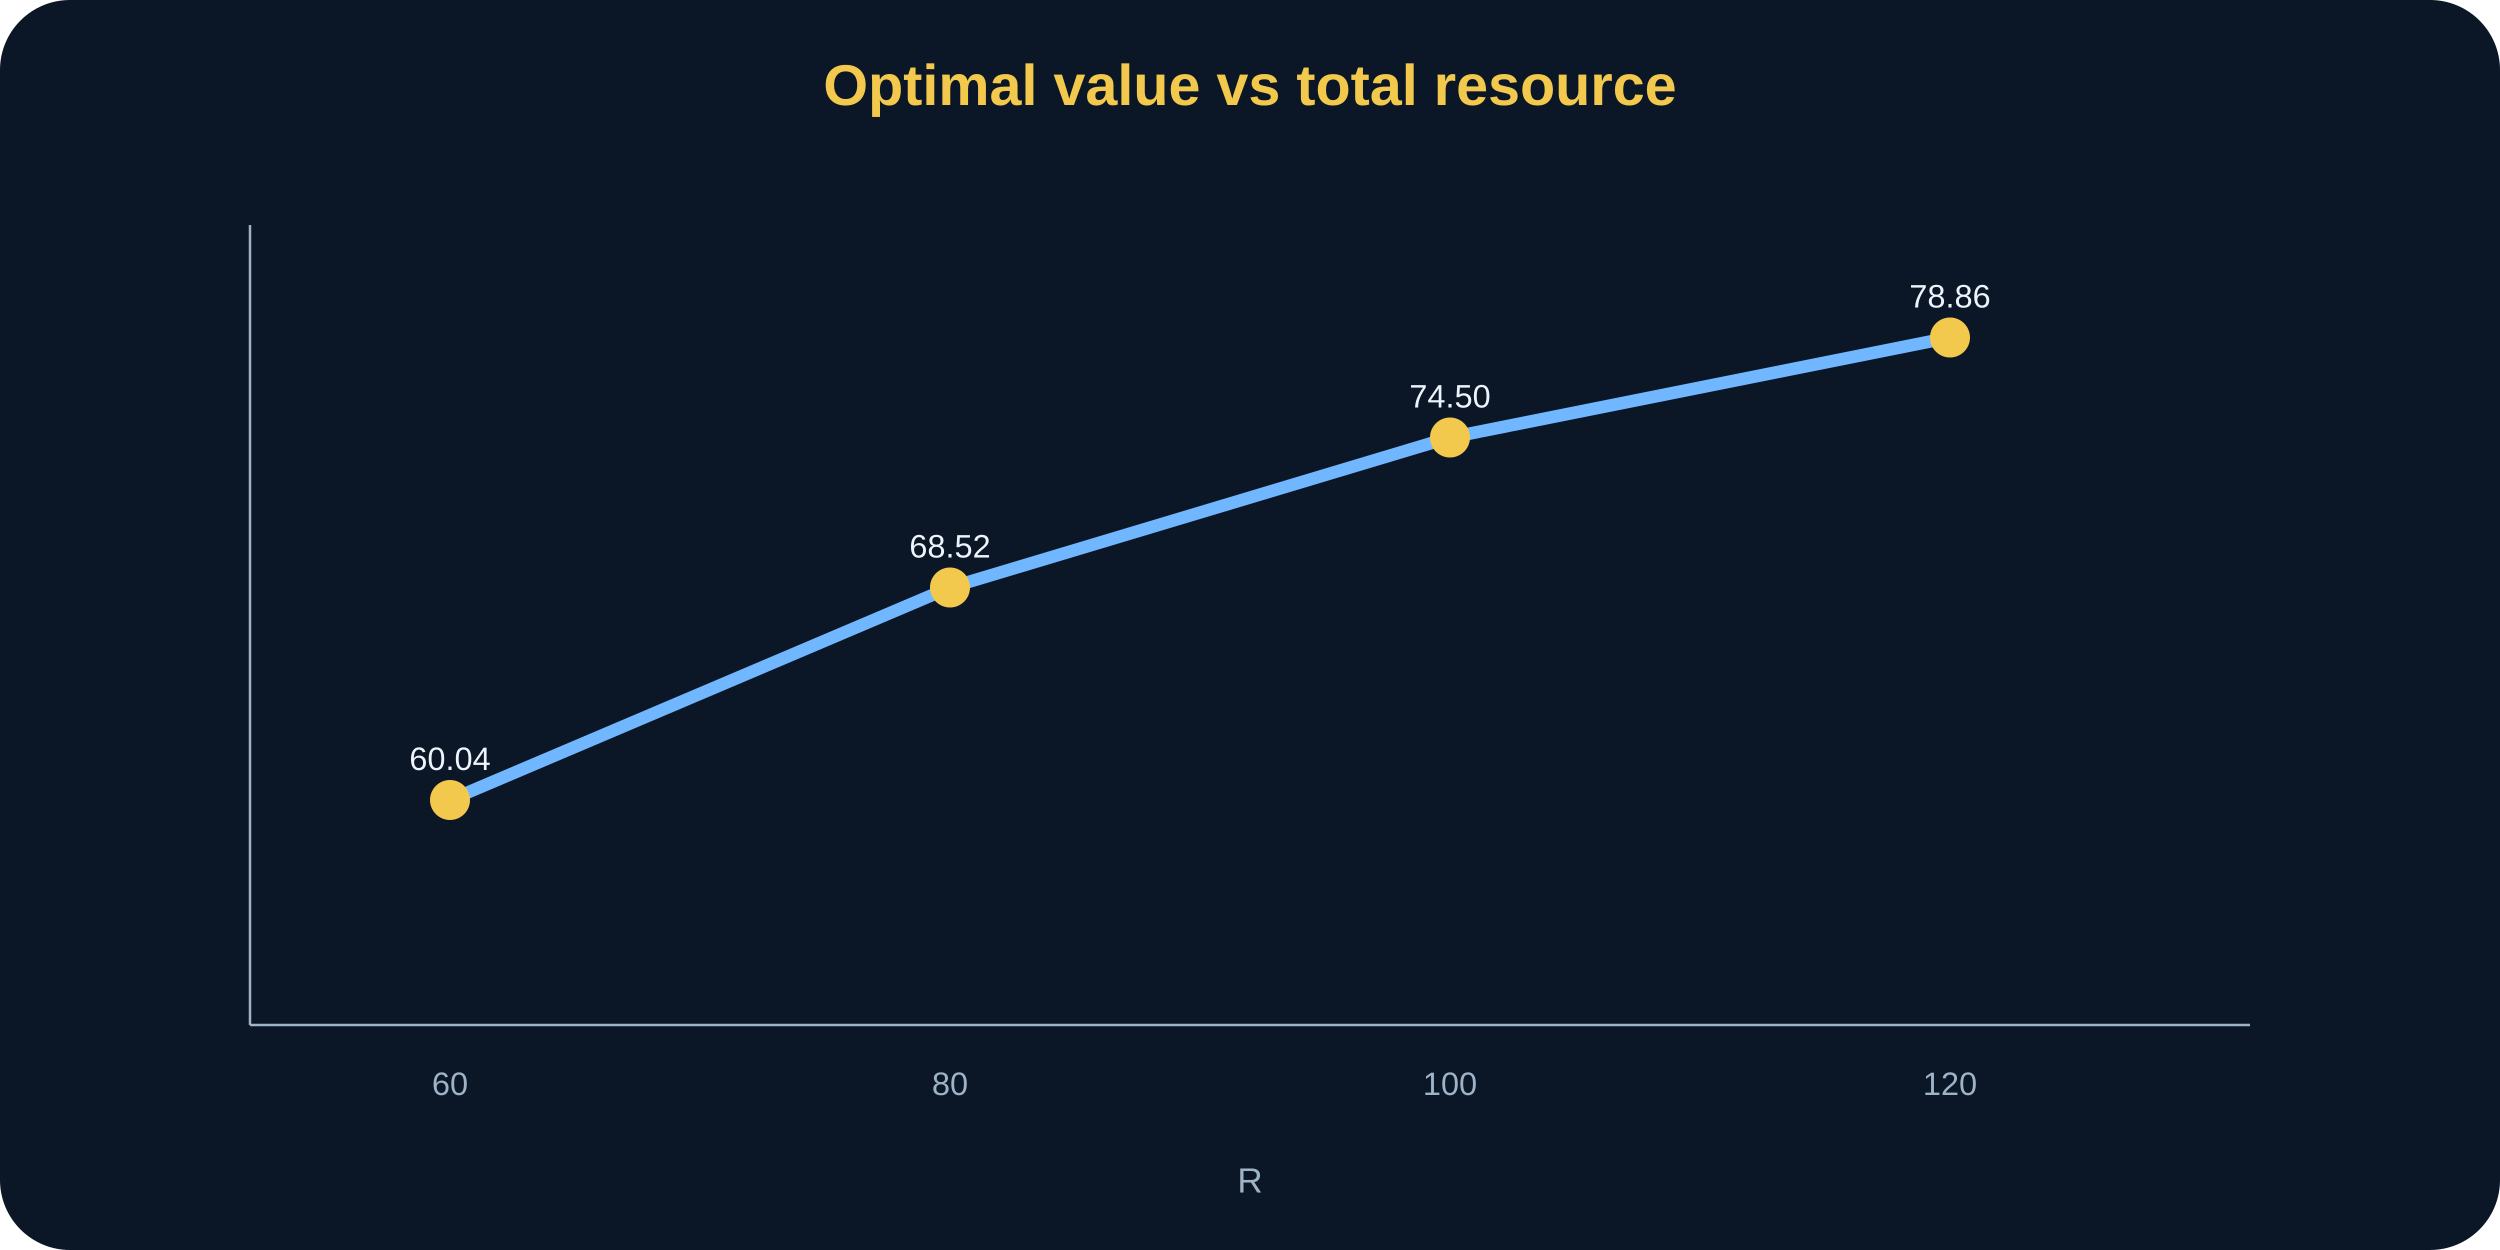
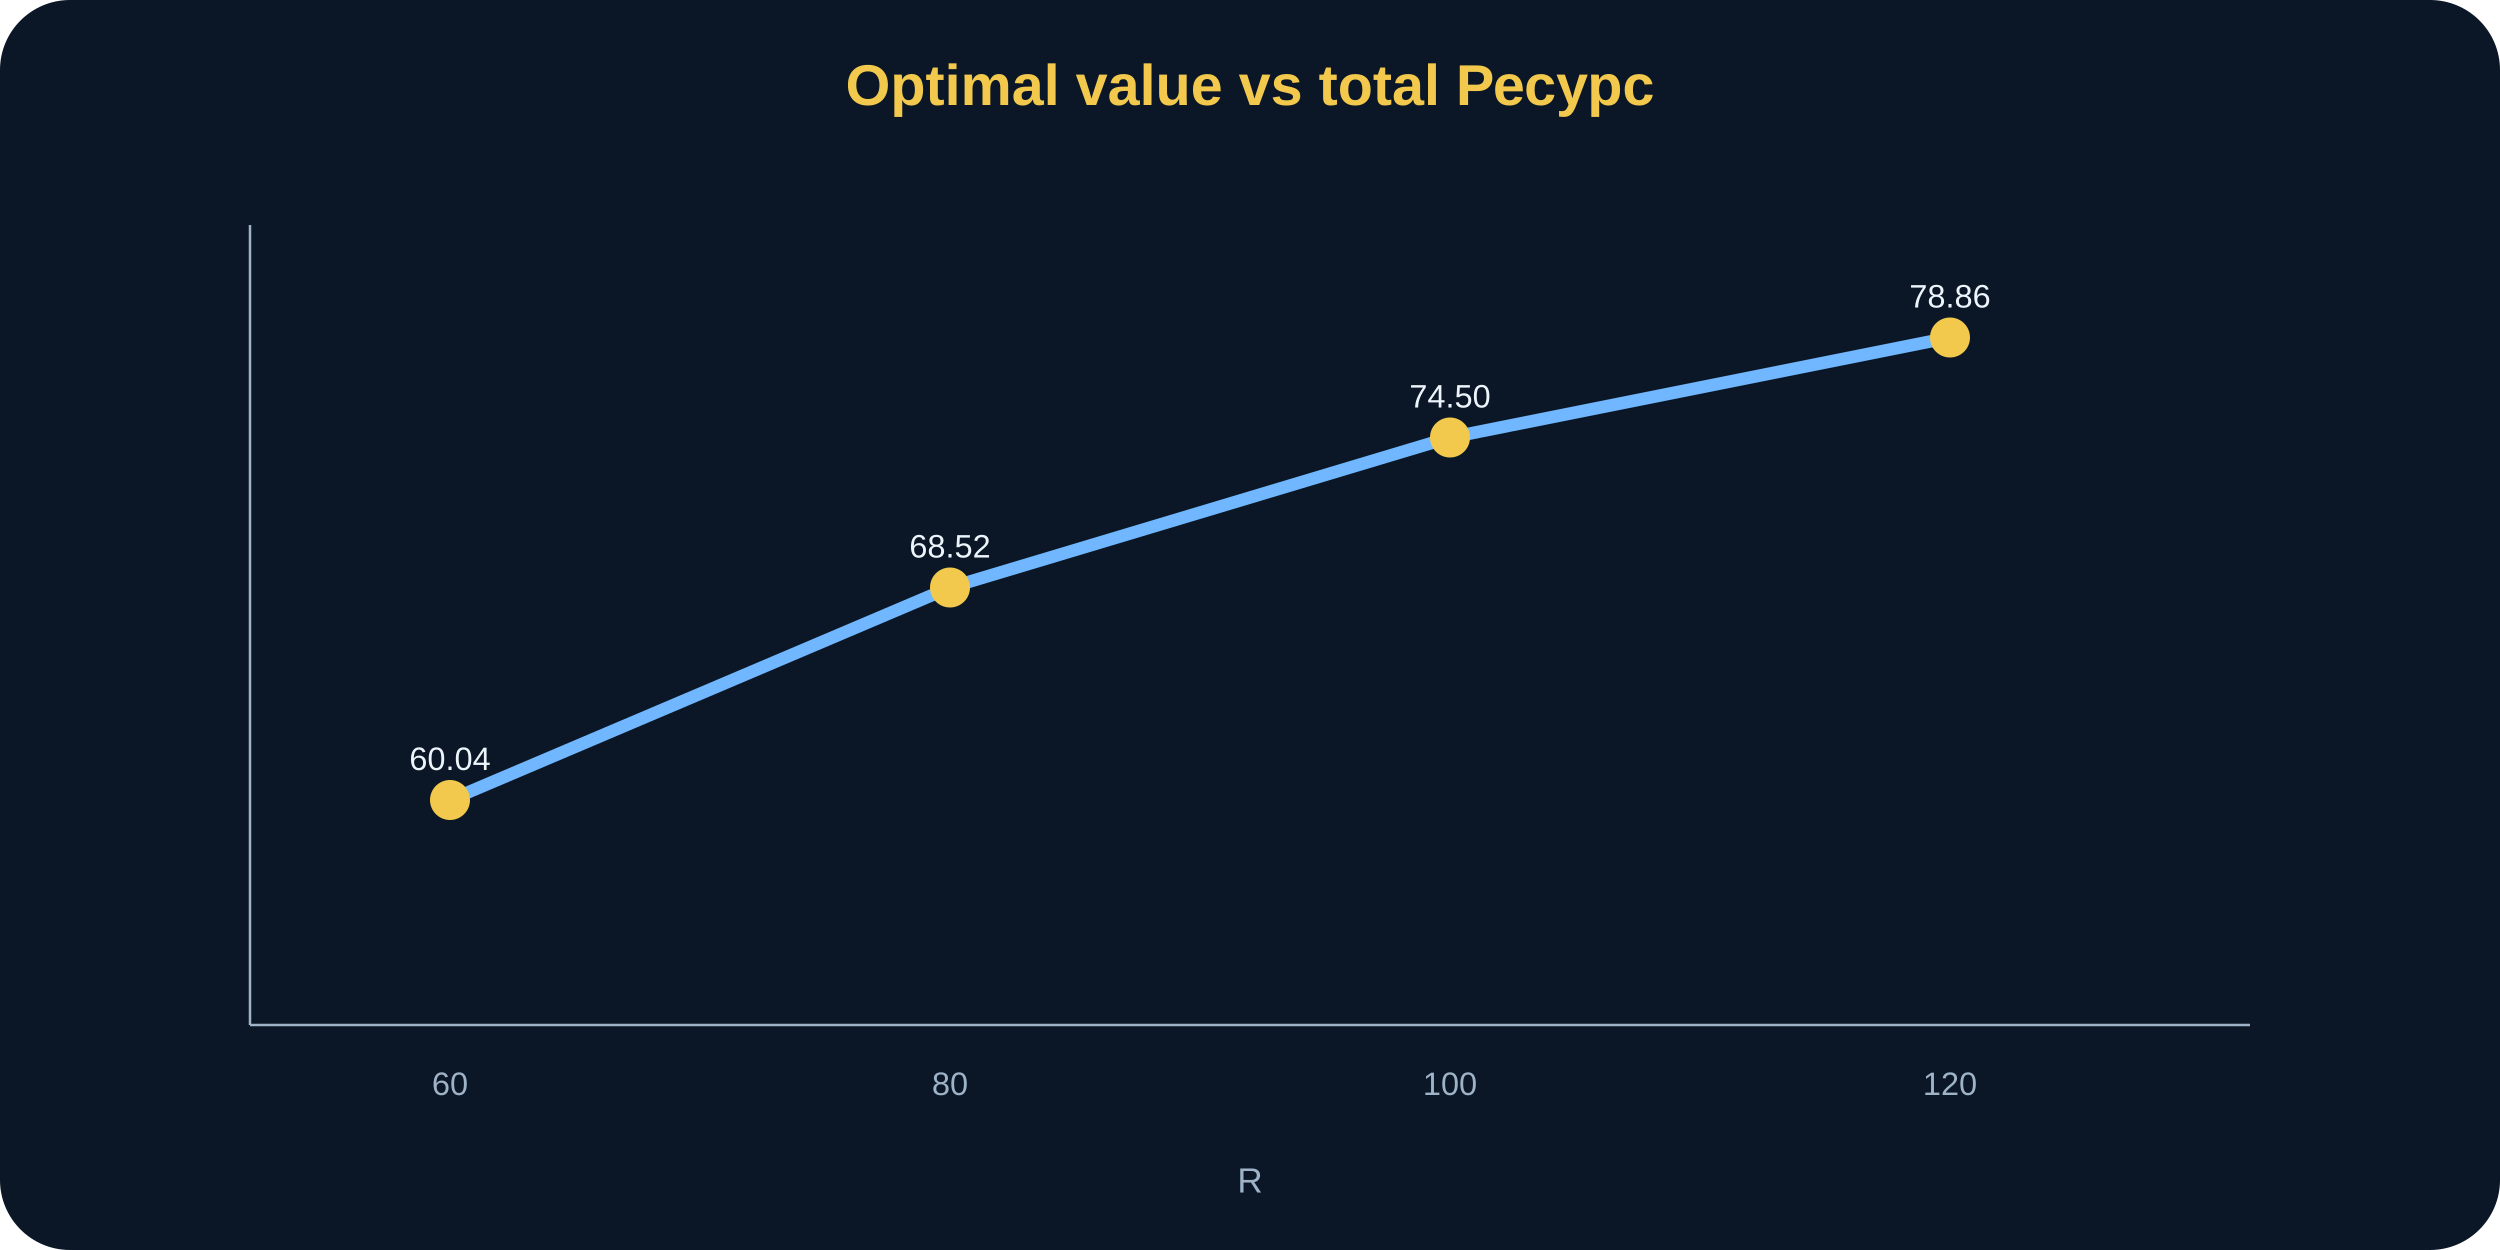
<svg xmlns="http://www.w3.org/2000/svg" viewBox="0 0 1000 500">
  <rect width="1000" height="500" rx="28" fill="#0b1726" />
  <g font-family="Arial,sans-serif">
-     <text x="500" y="42" text-anchor="middle" fill="#f2c94c" font-size="23" font-weight="700">Optimal value vs total resource</text>
+     <text x="500" y="42" text-anchor="middle" fill="#f2c94c" font-size="23" font-weight="700">Optimal value vs total Ресурс</text>
    <line x1="100" y1="410" x2="900" y2="410" stroke="#9fb3c8" />
    <line x1="100" y1="90" x2="100" y2="410" stroke="#9fb3c8" />
    <polyline points="180,320 380,235 580,175 780,135" fill="none" stroke="#70b7ff" stroke-width="5" />
    <g fill="#f2c94c">
      <circle cx="180" cy="320" r="8" />
      <circle cx="380" cy="235" r="8" />
      <circle cx="580" cy="175" r="8" />
      <circle cx="780" cy="135" r="8" />
    </g>
    <g fill="#edf4fb" font-size="13" text-anchor="middle">
      <text x="180" y="308">60.04</text>
      <text x="380" y="223">68.52</text>
      <text x="580" y="163">74.50</text>
      <text x="780" y="123">78.86</text>
    </g>
    <g fill="#9fb3c8" font-size="13" text-anchor="middle">
      <text x="180" y="438">60</text>
      <text x="380" y="438">80</text>
      <text x="580" y="438">100</text>
      <text x="780" y="438">120</text>
    </g>
    <text x="500" y="477" text-anchor="middle" fill="#9fb3c8" font-size="14">R</text>
  </g>
</svg>
